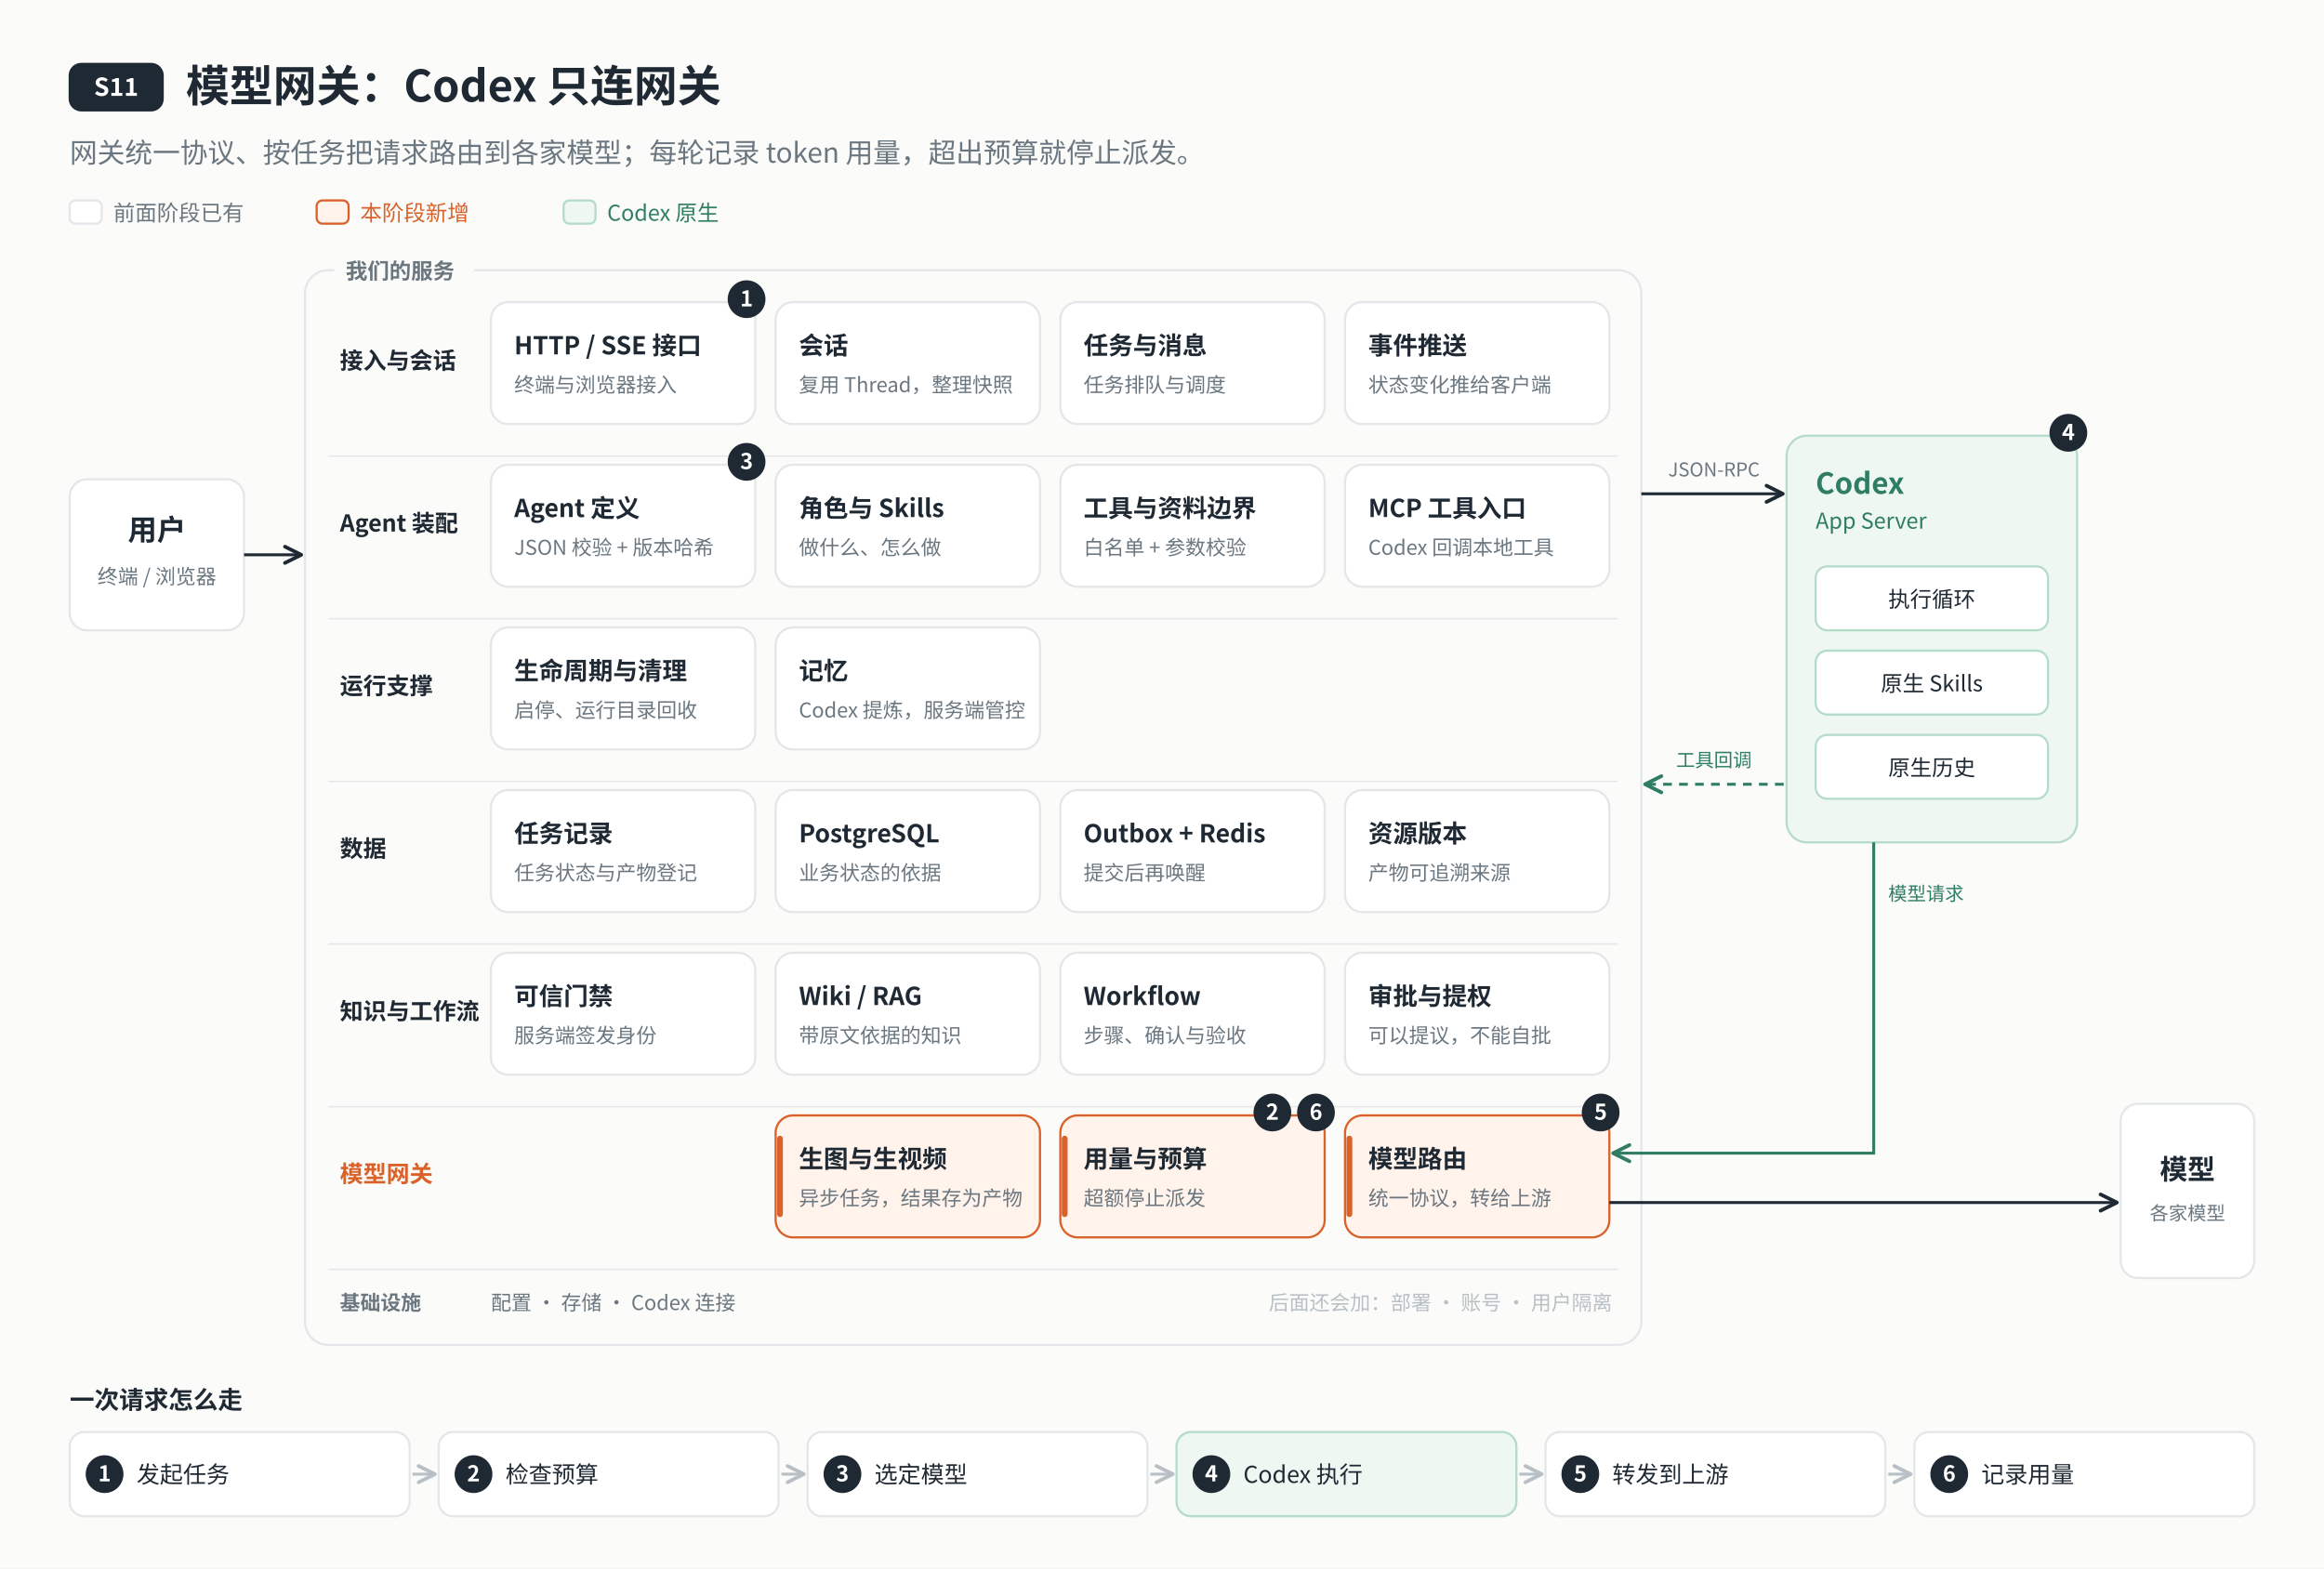
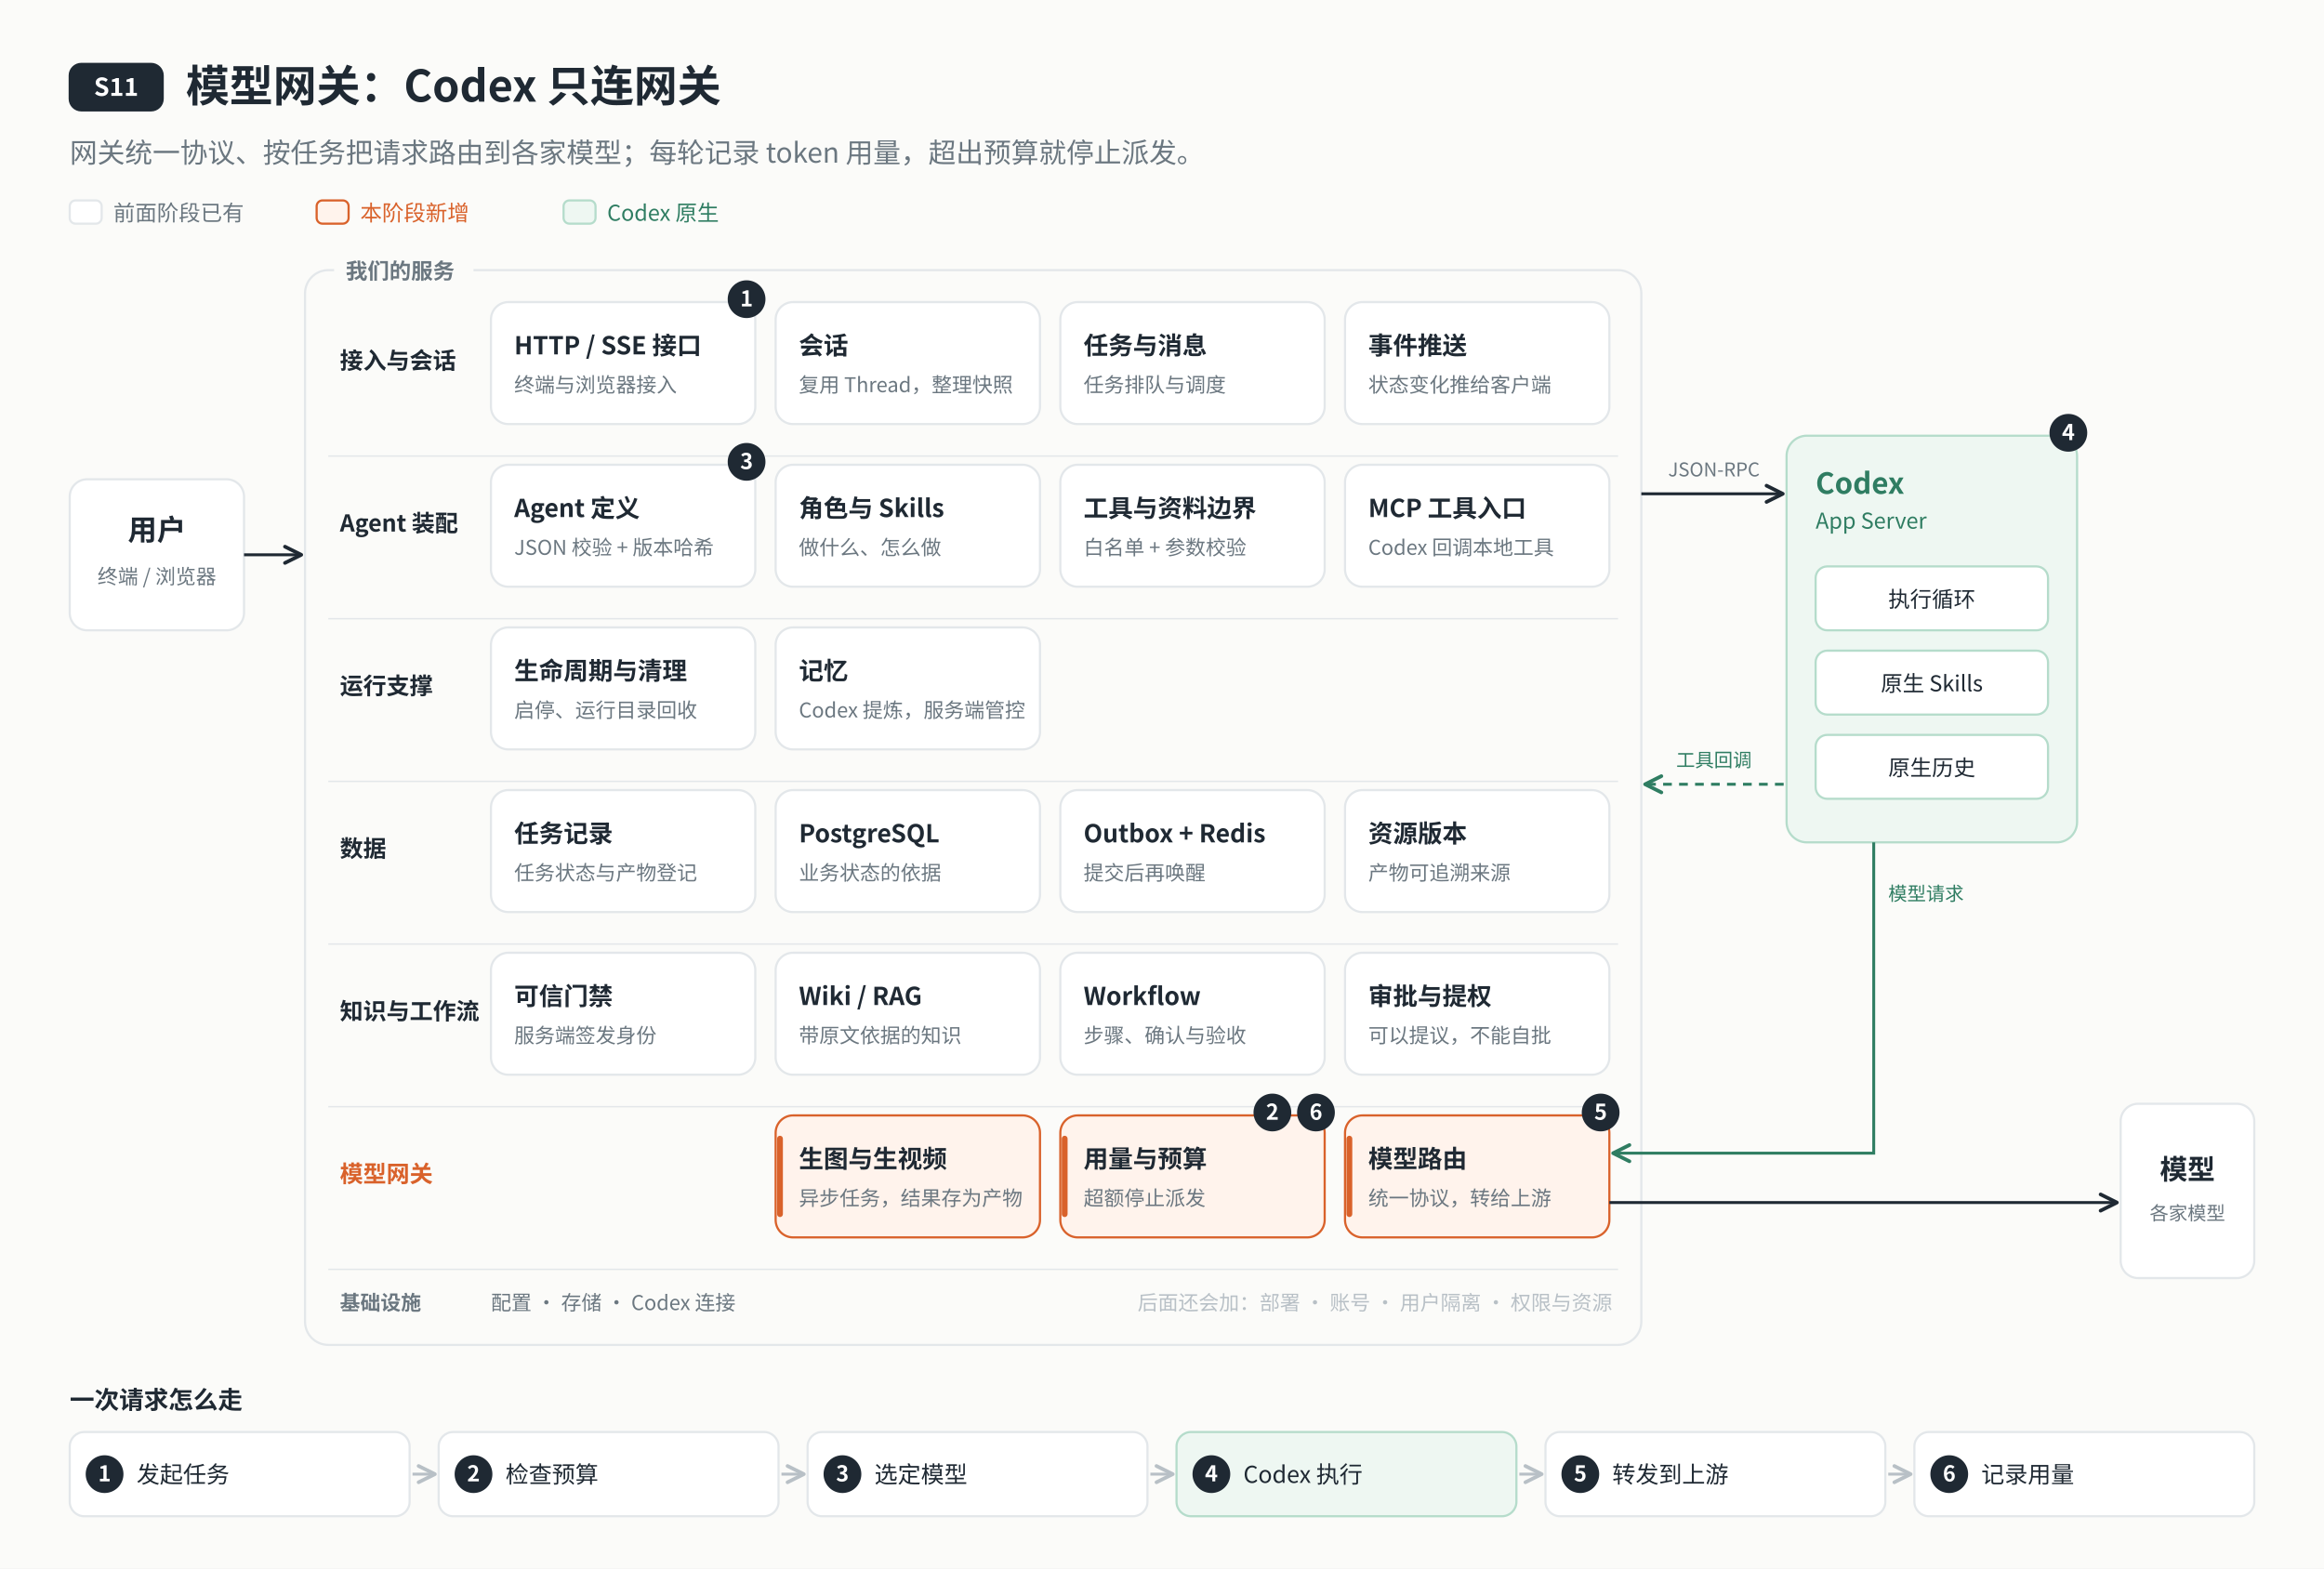
<svg xmlns="http://www.w3.org/2000/svg" width="1600" height="1080" viewBox="0 0 1600 1080" role="img" aria-labelledby="title desc">
  <defs>
    <marker id="mB8C0C6" viewBox="0 0 10 10" refX="8" refY="5" markerWidth="7" markerHeight="7" orient="auto-start-reverse">
      <path d="M1 1 L9 5 L1 9" fill="none" stroke="#B8C0C6" stroke-width="1.8" stroke-linecap="round" stroke-linejoin="round" />
    </marker>
    <marker id="m1F2933" viewBox="0 0 10 10" refX="8" refY="5" markerWidth="7" markerHeight="7" orient="auto-start-reverse">
      <path d="M1 1 L9 5 L1 9" fill="none" stroke="#1F2933" stroke-width="1.8" stroke-linecap="round" stroke-linejoin="round" />
    </marker>
    <marker id="m2F7D62" viewBox="0 0 10 10" refX="8" refY="5" markerWidth="7" markerHeight="7" orient="auto-start-reverse">
      <path d="M1 1 L9 5 L1 9" fill="none" stroke="#2F7D62" stroke-width="1.8" stroke-linecap="round" stroke-linejoin="round" />
    </marker>
  </defs>
  <g font-family="PingFang SC, Microsoft YaHei, Noto Sans CJK SC, sans-serif">
    <rect x="0" y="0" width="1600" height="1080" fill="#FBFBF9" />
    <rect x="48" y="44" width="64" height="32" rx="8" fill="#1F2933" stroke="#1F2933" stroke-width="1.5" />
    <text x="80" y="66" font-size="17" fill="#fff" font-weight="700" text-anchor="middle">S11</text>
    <text x="128" y="70" font-size="30" fill="#1F2933" font-weight="700" text-anchor="start">模型网关：Codex 只连网关</text>
    <text x="48" y="112" font-size="19" fill="#6B7780" font-weight="400" text-anchor="start">网关统一协议、按任务把请求路由到各家模型；每轮记录 token 用量，超出预算就停止派发。</text>
    <rect x="48" y="138" width="22" height="16" rx="4" fill="#FFFFFF" stroke="#E3E7EA" stroke-width="1.5" />
    <text x="78" y="152" font-size="15" fill="#6B7780" font-weight="400" text-anchor="start">前面阶段已有</text>
    <rect x="218" y="138" width="22" height="16" rx="4" fill="#FFF3EC" stroke="#D9622B" stroke-width="1.5" />
    <text x="248" y="152" font-size="15" fill="#D9622B" font-weight="400" text-anchor="start">本阶段新增</text>
    <rect x="388" y="138" width="22" height="16" rx="4" fill="#EEF7F2" stroke="#B5DCCB" stroke-width="1.5" />
    <text x="418" y="152" font-size="15" fill="#2F7D62" font-weight="400" text-anchor="start">Codex 原生</text>
    <rect x="48" y="330" width="120" height="104" rx="12" fill="#FFFFFF" stroke="#E3E7EA" stroke-width="1.5" />
    <text x="108" y="372" font-size="20" fill="#1F2933" font-weight="600" text-anchor="middle">用户</text>
    <text x="108" y="402" font-size="14" fill="#6B7780" font-weight="400" text-anchor="middle">终端 / 浏览器</text>
    <rect x="210" y="186" width="920" height="740" rx="16" fill="none" stroke="#E3E7EA" stroke-width="1.5" />
    <rect x="230" y="175" width="96" height="22" fill="#FBFBF9" />
    <text x="238" y="192" font-size="15" fill="#6B7780" font-weight="600" text-anchor="start">我们的服务</text>
    <text x="234" y="254" font-size="16" fill="#1F2933" font-weight="600" text-anchor="start">接入与会话</text>
    <rect x="338" y="208" width="182" height="84" rx="12" fill="#FFFFFF" stroke="#E3E7EA" stroke-width="1.5" />
    <text x="354" y="244" font-size="17" fill="#1F2933" font-weight="600" text-anchor="start">HTTP / SSE 接口</text>
    <text x="354" y="270" font-size="14" fill="#6B7780" font-weight="400" text-anchor="start">终端与浏览器接入</text>
    <rect x="534" y="208" width="182" height="84" rx="12" fill="#FFFFFF" stroke="#E3E7EA" stroke-width="1.5" />
    <text x="550" y="244" font-size="17" fill="#1F2933" font-weight="600" text-anchor="start">会话</text>
    <text x="550" y="270" font-size="14" fill="#6B7780" font-weight="400" text-anchor="start">复用 Thread，整理快照</text>
    <rect x="730" y="208" width="182" height="84" rx="12" fill="#FFFFFF" stroke="#E3E7EA" stroke-width="1.5" />
    <text x="746" y="244" font-size="17" fill="#1F2933" font-weight="600" text-anchor="start">任务与消息</text>
    <text x="746" y="270" font-size="14" fill="#6B7780" font-weight="400" text-anchor="start">任务排队与调度</text>
    <rect x="926" y="208" width="182" height="84" rx="12" fill="#FFFFFF" stroke="#E3E7EA" stroke-width="1.5" />
    <text x="942" y="244" font-size="17" fill="#1F2933" font-weight="600" text-anchor="start">事件推送</text>
    <text x="942" y="270" font-size="14" fill="#6B7780" font-weight="400" text-anchor="start">状态变化推给客户端</text>
    <text x="234" y="366" font-size="16" fill="#1F2933" font-weight="600" text-anchor="start">Agent 装配</text>
    <line x1="226" y1="314" x2="1114" y2="314" stroke="#E3E7EA" stroke-width="1" />
    <rect x="338" y="320" width="182" height="84" rx="12" fill="#FFFFFF" stroke="#E3E7EA" stroke-width="1.5" />
    <text x="354" y="356" font-size="17" fill="#1F2933" font-weight="600" text-anchor="start">Agent 定义</text>
    <text x="354" y="382" font-size="14" fill="#6B7780" font-weight="400" text-anchor="start">JSON 校验 + 版本哈希</text>
    <rect x="534" y="320" width="182" height="84" rx="12" fill="#FFFFFF" stroke="#E3E7EA" stroke-width="1.5" />
    <text x="550" y="356" font-size="17" fill="#1F2933" font-weight="600" text-anchor="start">角色与 Skills</text>
    <text x="550" y="382" font-size="14" fill="#6B7780" font-weight="400" text-anchor="start">做什么、怎么做</text>
    <rect x="730" y="320" width="182" height="84" rx="12" fill="#FFFFFF" stroke="#E3E7EA" stroke-width="1.5" />
    <text x="746" y="356" font-size="17" fill="#1F2933" font-weight="600" text-anchor="start">工具与资料边界</text>
    <text x="746" y="382" font-size="14" fill="#6B7780" font-weight="400" text-anchor="start">白名单 + 参数校验</text>
    <rect x="926" y="320" width="182" height="84" rx="12" fill="#FFFFFF" stroke="#E3E7EA" stroke-width="1.5" />
    <text x="942" y="356" font-size="17" fill="#1F2933" font-weight="600" text-anchor="start">MCP 工具入口</text>
    <text x="942" y="382" font-size="14" fill="#6B7780" font-weight="400" text-anchor="start">Codex 回调本地工具</text>
    <text x="234" y="478" font-size="16" fill="#1F2933" font-weight="600" text-anchor="start">运行支撑</text>
    <line x1="226" y1="426" x2="1114" y2="426" stroke="#E3E7EA" stroke-width="1" />
    <rect x="338" y="432" width="182" height="84" rx="12" fill="#FFFFFF" stroke="#E3E7EA" stroke-width="1.5" />
    <text x="354" y="468" font-size="17" fill="#1F2933" font-weight="600" text-anchor="start">生命周期与清理</text>
    <text x="354" y="494" font-size="14" fill="#6B7780" font-weight="400" text-anchor="start">启停、运行目录回收</text>
    <rect x="534" y="432" width="182" height="84" rx="12" fill="#FFFFFF" stroke="#E3E7EA" stroke-width="1.5" />
    <text x="550" y="468" font-size="17" fill="#1F2933" font-weight="600" text-anchor="start">记忆</text>
    <text x="550" y="494" font-size="14" fill="#6B7780" font-weight="400" text-anchor="start">Codex 提炼，服务端管控</text>
    <text x="234" y="590" font-size="16" fill="#1F2933" font-weight="600" text-anchor="start">数据</text>
    <line x1="226" y1="538" x2="1114" y2="538" stroke="#E3E7EA" stroke-width="1" />
    <rect x="338" y="544" width="182" height="84" rx="12" fill="#FFFFFF" stroke="#E3E7EA" stroke-width="1.5" />
    <text x="354" y="580" font-size="17" fill="#1F2933" font-weight="600" text-anchor="start">任务记录</text>
    <text x="354" y="606" font-size="14" fill="#6B7780" font-weight="400" text-anchor="start">任务状态与产物登记</text>
    <rect x="534" y="544" width="182" height="84" rx="12" fill="#FFFFFF" stroke="#E3E7EA" stroke-width="1.5" />
    <text x="550" y="580" font-size="17" fill="#1F2933" font-weight="600" text-anchor="start">PostgreSQL</text>
    <text x="550" y="606" font-size="14" fill="#6B7780" font-weight="400" text-anchor="start">业务状态的依据</text>
    <rect x="730" y="544" width="182" height="84" rx="12" fill="#FFFFFF" stroke="#E3E7EA" stroke-width="1.5" />
    <text x="746" y="580" font-size="17" fill="#1F2933" font-weight="600" text-anchor="start">Outbox + Redis</text>
    <text x="746" y="606" font-size="14" fill="#6B7780" font-weight="400" text-anchor="start">提交后再唤醒</text>
    <rect x="926" y="544" width="182" height="84" rx="12" fill="#FFFFFF" stroke="#E3E7EA" stroke-width="1.5" />
    <text x="942" y="580" font-size="17" fill="#1F2933" font-weight="600" text-anchor="start">资源版本</text>
    <text x="942" y="606" font-size="14" fill="#6B7780" font-weight="400" text-anchor="start">产物可追溯来源</text>
    <text x="234" y="702" font-size="16" fill="#1F2933" font-weight="600" text-anchor="start">知识与工作流</text>
    <line x1="226" y1="650" x2="1114" y2="650" stroke="#E3E7EA" stroke-width="1" />
    <rect x="338" y="656" width="182" height="84" rx="12" fill="#FFFFFF" stroke="#E3E7EA" stroke-width="1.5" />
    <text x="354" y="692" font-size="17" fill="#1F2933" font-weight="600" text-anchor="start">可信门禁</text>
    <text x="354" y="718" font-size="14" fill="#6B7780" font-weight="400" text-anchor="start">服务端签发身份</text>
    <rect x="534" y="656" width="182" height="84" rx="12" fill="#FFFFFF" stroke="#E3E7EA" stroke-width="1.5" />
    <text x="550" y="692" font-size="17" fill="#1F2933" font-weight="600" text-anchor="start">Wiki / RAG</text>
    <text x="550" y="718" font-size="14" fill="#6B7780" font-weight="400" text-anchor="start">带原文依据的知识</text>
    <rect x="730" y="656" width="182" height="84" rx="12" fill="#FFFFFF" stroke="#E3E7EA" stroke-width="1.5" />
    <text x="746" y="692" font-size="17" fill="#1F2933" font-weight="600" text-anchor="start">Workflow</text>
    <text x="746" y="718" font-size="14" fill="#6B7780" font-weight="400" text-anchor="start">步骤、确认与验收</text>
    <rect x="926" y="656" width="182" height="84" rx="12" fill="#FFFFFF" stroke="#E3E7EA" stroke-width="1.5" />
    <text x="942" y="692" font-size="17" fill="#1F2933" font-weight="600" text-anchor="start">审批与提权</text>
    <text x="942" y="718" font-size="14" fill="#6B7780" font-weight="400" text-anchor="start">可以提议，不能自批</text>
    <text x="234" y="814" font-size="16" fill="#D9622B" font-weight="600" text-anchor="start">模型网关</text>
    <line x1="226" y1="762" x2="1114" y2="762" stroke="#E3E7EA" stroke-width="1" />
    <rect x="534" y="768" width="182" height="84" rx="12" fill="#FFF3EC" stroke="#D9622B" stroke-width="1.5" />
    <rect x="535" y="782" width="4" height="56" rx="2" fill="#D9622B" />
    <text x="550" y="804" font-size="17" fill="#1F2933" font-weight="600" text-anchor="start">生图与生视频</text>
    <text x="550" y="830" font-size="14" fill="#6B7780" font-weight="400" text-anchor="start">异步任务，结果存为产物</text>
    <rect x="730" y="768" width="182" height="84" rx="12" fill="#FFF3EC" stroke="#D9622B" stroke-width="1.5" />
    <rect x="731" y="782" width="4" height="56" rx="2" fill="#D9622B" />
    <text x="746" y="804" font-size="17" fill="#1F2933" font-weight="600" text-anchor="start">用量与预算</text>
    <text x="746" y="830" font-size="14" fill="#6B7780" font-weight="400" text-anchor="start">超额停止派发</text>
    <rect x="926" y="768" width="182" height="84" rx="12" fill="#FFF3EC" stroke="#D9622B" stroke-width="1.5" />
    <rect x="927" y="782" width="4" height="56" rx="2" fill="#D9622B" />
    <text x="942" y="804" font-size="17" fill="#1F2933" font-weight="600" text-anchor="start">模型路由</text>
    <text x="942" y="830" font-size="14" fill="#6B7780" font-weight="400" text-anchor="start">统一协议，转给上游</text>
    <line x1="226" y1="874" x2="1114" y2="874" stroke="#E3E7EA" stroke-width="1" />
    <text x="234" y="902" font-size="14" fill="#6B7780" font-weight="600" text-anchor="start">基础设施</text>
    <text x="338" y="902" font-size="14" fill="#6B7780" font-weight="400" text-anchor="start">配置 · 存储 · Codex 连接</text>
-     <text x="1110" y="902" font-size="14" fill="#B8C0C6" font-weight="400" text-anchor="end">后面还会加：部署 · 账号 · 用户隔离</text>
+     <text x="1110" y="902" font-size="14" fill="#B8C0C6" font-weight="400" text-anchor="end">后面还会加：部署 · 账号 · 用户隔离 · 权限与资源</text>
    <rect x="1230" y="300" width="200" height="280" rx="14" fill="#EEF7F2" stroke="#B5DCCB" stroke-width="1.5" />
    <text x="1250" y="340" font-size="20" fill="#2F7D62" font-weight="700" text-anchor="start">Codex</text>
    <text x="1250" y="364" font-size="15" fill="#2F7D62" font-weight="400" text-anchor="start">App Server</text>
    <rect x="1250" y="390" width="160" height="44" rx="8" fill="#FFFFFF" stroke="#B5DCCB" stroke-width="1.5" />
    <text x="1330" y="418" font-size="15" fill="#1F2933" font-weight="500" text-anchor="middle">执行循环</text>
    <rect x="1250" y="448" width="160" height="44" rx="8" fill="#FFFFFF" stroke="#B5DCCB" stroke-width="1.5" />
    <text x="1330" y="476" font-size="15" fill="#1F2933" font-weight="500" text-anchor="middle">原生 Skills</text>
    <rect x="1250" y="506" width="160" height="44" rx="8" fill="#FFFFFF" stroke="#B5DCCB" stroke-width="1.5" />
    <text x="1330" y="534" font-size="15" fill="#1F2933" font-weight="500" text-anchor="middle">原生历史</text>
    <rect x="1460" y="760" width="92" height="120" rx="12" fill="#FFFFFF" stroke="#E3E7EA" stroke-width="1.5" />
    <text x="1506" y="812" font-size="19" fill="#1F2933" font-weight="600" text-anchor="middle">模型</text>
    <text x="1506" y="840" font-size="13" fill="#6B7780" font-weight="400" text-anchor="middle">各家模型</text>
    <path d="M168,382 L206,382" fill="none" stroke="#1F2933" stroke-width="2" marker-end="url(#m1F2933)" />
    <path d="M1130,340 L1226,340" fill="none" stroke="#1F2933" stroke-width="2" marker-end="url(#m1F2933)" />
    <text x="1180" y="328" font-size="13" fill="#6B7780" font-weight="500" text-anchor="middle">JSON-RPC</text>
    <path d="M1228,540 L1134,540" fill="none" stroke="#2F7D62" stroke-width="2" stroke-dasharray="6 5" marker-end="url(#m2F7D62)" />
    <text x="1180" y="528" font-size="13" fill="#2F7D62" font-weight="500" text-anchor="middle">工具回调</text>
    <path d="M1290,580 L1290,794 L1112,794" fill="none" stroke="#2F7D62" stroke-width="2" marker-end="url(#m2F7D62)" />
    <text x="1300" y="620" font-size="13" fill="#2F7D62" font-weight="500" text-anchor="start">模型请求</text>
    <path d="M1108,828 L1456,828" fill="none" stroke="#1F2933" stroke-width="2" marker-end="url(#m1F2933)" />
    <circle cx="514" cy="206" r="13" fill="#1F2933" />
    <text x="514" y="211" font-size="15" fill="#fff" font-weight="700" text-anchor="middle">1</text>
    <circle cx="876" cy="766" r="13" fill="#1F2933" />
    <text x="876" y="771" font-size="15" fill="#fff" font-weight="700" text-anchor="middle">2</text>
    <circle cx="906" cy="766" r="13" fill="#1F2933" />
    <text x="906" y="771" font-size="15" fill="#fff" font-weight="700" text-anchor="middle">6</text>
    <circle cx="514" cy="318" r="13" fill="#1F2933" />
    <text x="514" y="323" font-size="15" fill="#fff" font-weight="700" text-anchor="middle">3</text>
    <circle cx="1424" cy="298" r="13" fill="#1F2933" />
    <text x="1424" y="303" font-size="15" fill="#fff" font-weight="700" text-anchor="middle">4</text>
    <circle cx="1102" cy="766" r="13" fill="#1F2933" />
    <text x="1102" y="771" font-size="15" fill="#fff" font-weight="700" text-anchor="middle">5</text>
    <text x="48" y="970" font-size="17" fill="#1F2933" font-weight="700" text-anchor="start">一次请求怎么走</text>
    <rect x="48" y="986" width="234" height="58" rx="10" fill="#FFFFFF" stroke="#E3E7EA" stroke-width="1.5" />
    <circle cx="72" cy="1015" r="13" fill="#1F2933" />
    <text x="72" y="1020" font-size="15" fill="#fff" font-weight="700" text-anchor="middle">1</text>
    <text x="94" y="1021" font-size="16" fill="#1F2933" font-weight="500" text-anchor="start">发起任务</text>
    <path d="M284,1015 L298,1015" fill="none" stroke="#B8C0C6" stroke-width="2" marker-end="url(#mB8C0C6)" />
    <rect x="302" y="986" width="234" height="58" rx="10" fill="#FFFFFF" stroke="#E3E7EA" stroke-width="1.5" />
    <circle cx="326" cy="1015" r="13" fill="#1F2933" />
    <text x="326" y="1020" font-size="15" fill="#fff" font-weight="700" text-anchor="middle">2</text>
    <text x="348" y="1021" font-size="16" fill="#1F2933" font-weight="500" text-anchor="start">检查预算</text>
    <path d="M538,1015 L552,1015" fill="none" stroke="#B8C0C6" stroke-width="2" marker-end="url(#mB8C0C6)" />
    <rect x="556" y="986" width="234" height="58" rx="10" fill="#FFFFFF" stroke="#E3E7EA" stroke-width="1.5" />
    <circle cx="580" cy="1015" r="13" fill="#1F2933" />
    <text x="580" y="1020" font-size="15" fill="#fff" font-weight="700" text-anchor="middle">3</text>
    <text x="602" y="1021" font-size="16" fill="#1F2933" font-weight="500" text-anchor="start">选定模型</text>
    <path d="M792,1015 L806,1015" fill="none" stroke="#B8C0C6" stroke-width="2" marker-end="url(#mB8C0C6)" />
    <rect x="810" y="986" width="234" height="58" rx="10" fill="#EEF7F2" stroke="#B5DCCB" stroke-width="1.5" />
    <circle cx="834" cy="1015" r="13" fill="#1F2933" />
    <text x="834" y="1020" font-size="15" fill="#fff" font-weight="700" text-anchor="middle">4</text>
    <text x="856" y="1021" font-size="16" fill="#1F2933" font-weight="500" text-anchor="start">Codex 执行</text>
    <path d="M1046,1015 L1060,1015" fill="none" stroke="#B8C0C6" stroke-width="2" marker-end="url(#mB8C0C6)" />
    <rect x="1064" y="986" width="234" height="58" rx="10" fill="#FFFFFF" stroke="#E3E7EA" stroke-width="1.5" />
    <circle cx="1088" cy="1015" r="13" fill="#1F2933" />
    <text x="1088" y="1020" font-size="15" fill="#fff" font-weight="700" text-anchor="middle">5</text>
    <text x="1110" y="1021" font-size="16" fill="#1F2933" font-weight="500" text-anchor="start">转发到上游</text>
    <path d="M1300,1015 L1314,1015" fill="none" stroke="#B8C0C6" stroke-width="2" marker-end="url(#mB8C0C6)" />
    <rect x="1318" y="986" width="234" height="58" rx="10" fill="#FFFFFF" stroke="#E3E7EA" stroke-width="1.5" />
    <circle cx="1342" cy="1015" r="13" fill="#1F2933" />
    <text x="1342" y="1020" font-size="15" fill="#fff" font-weight="700" text-anchor="middle">6</text>
    <text x="1364" y="1021" font-size="16" fill="#1F2933" font-weight="500" text-anchor="start">记录用量</text>
  </g>
</svg>
